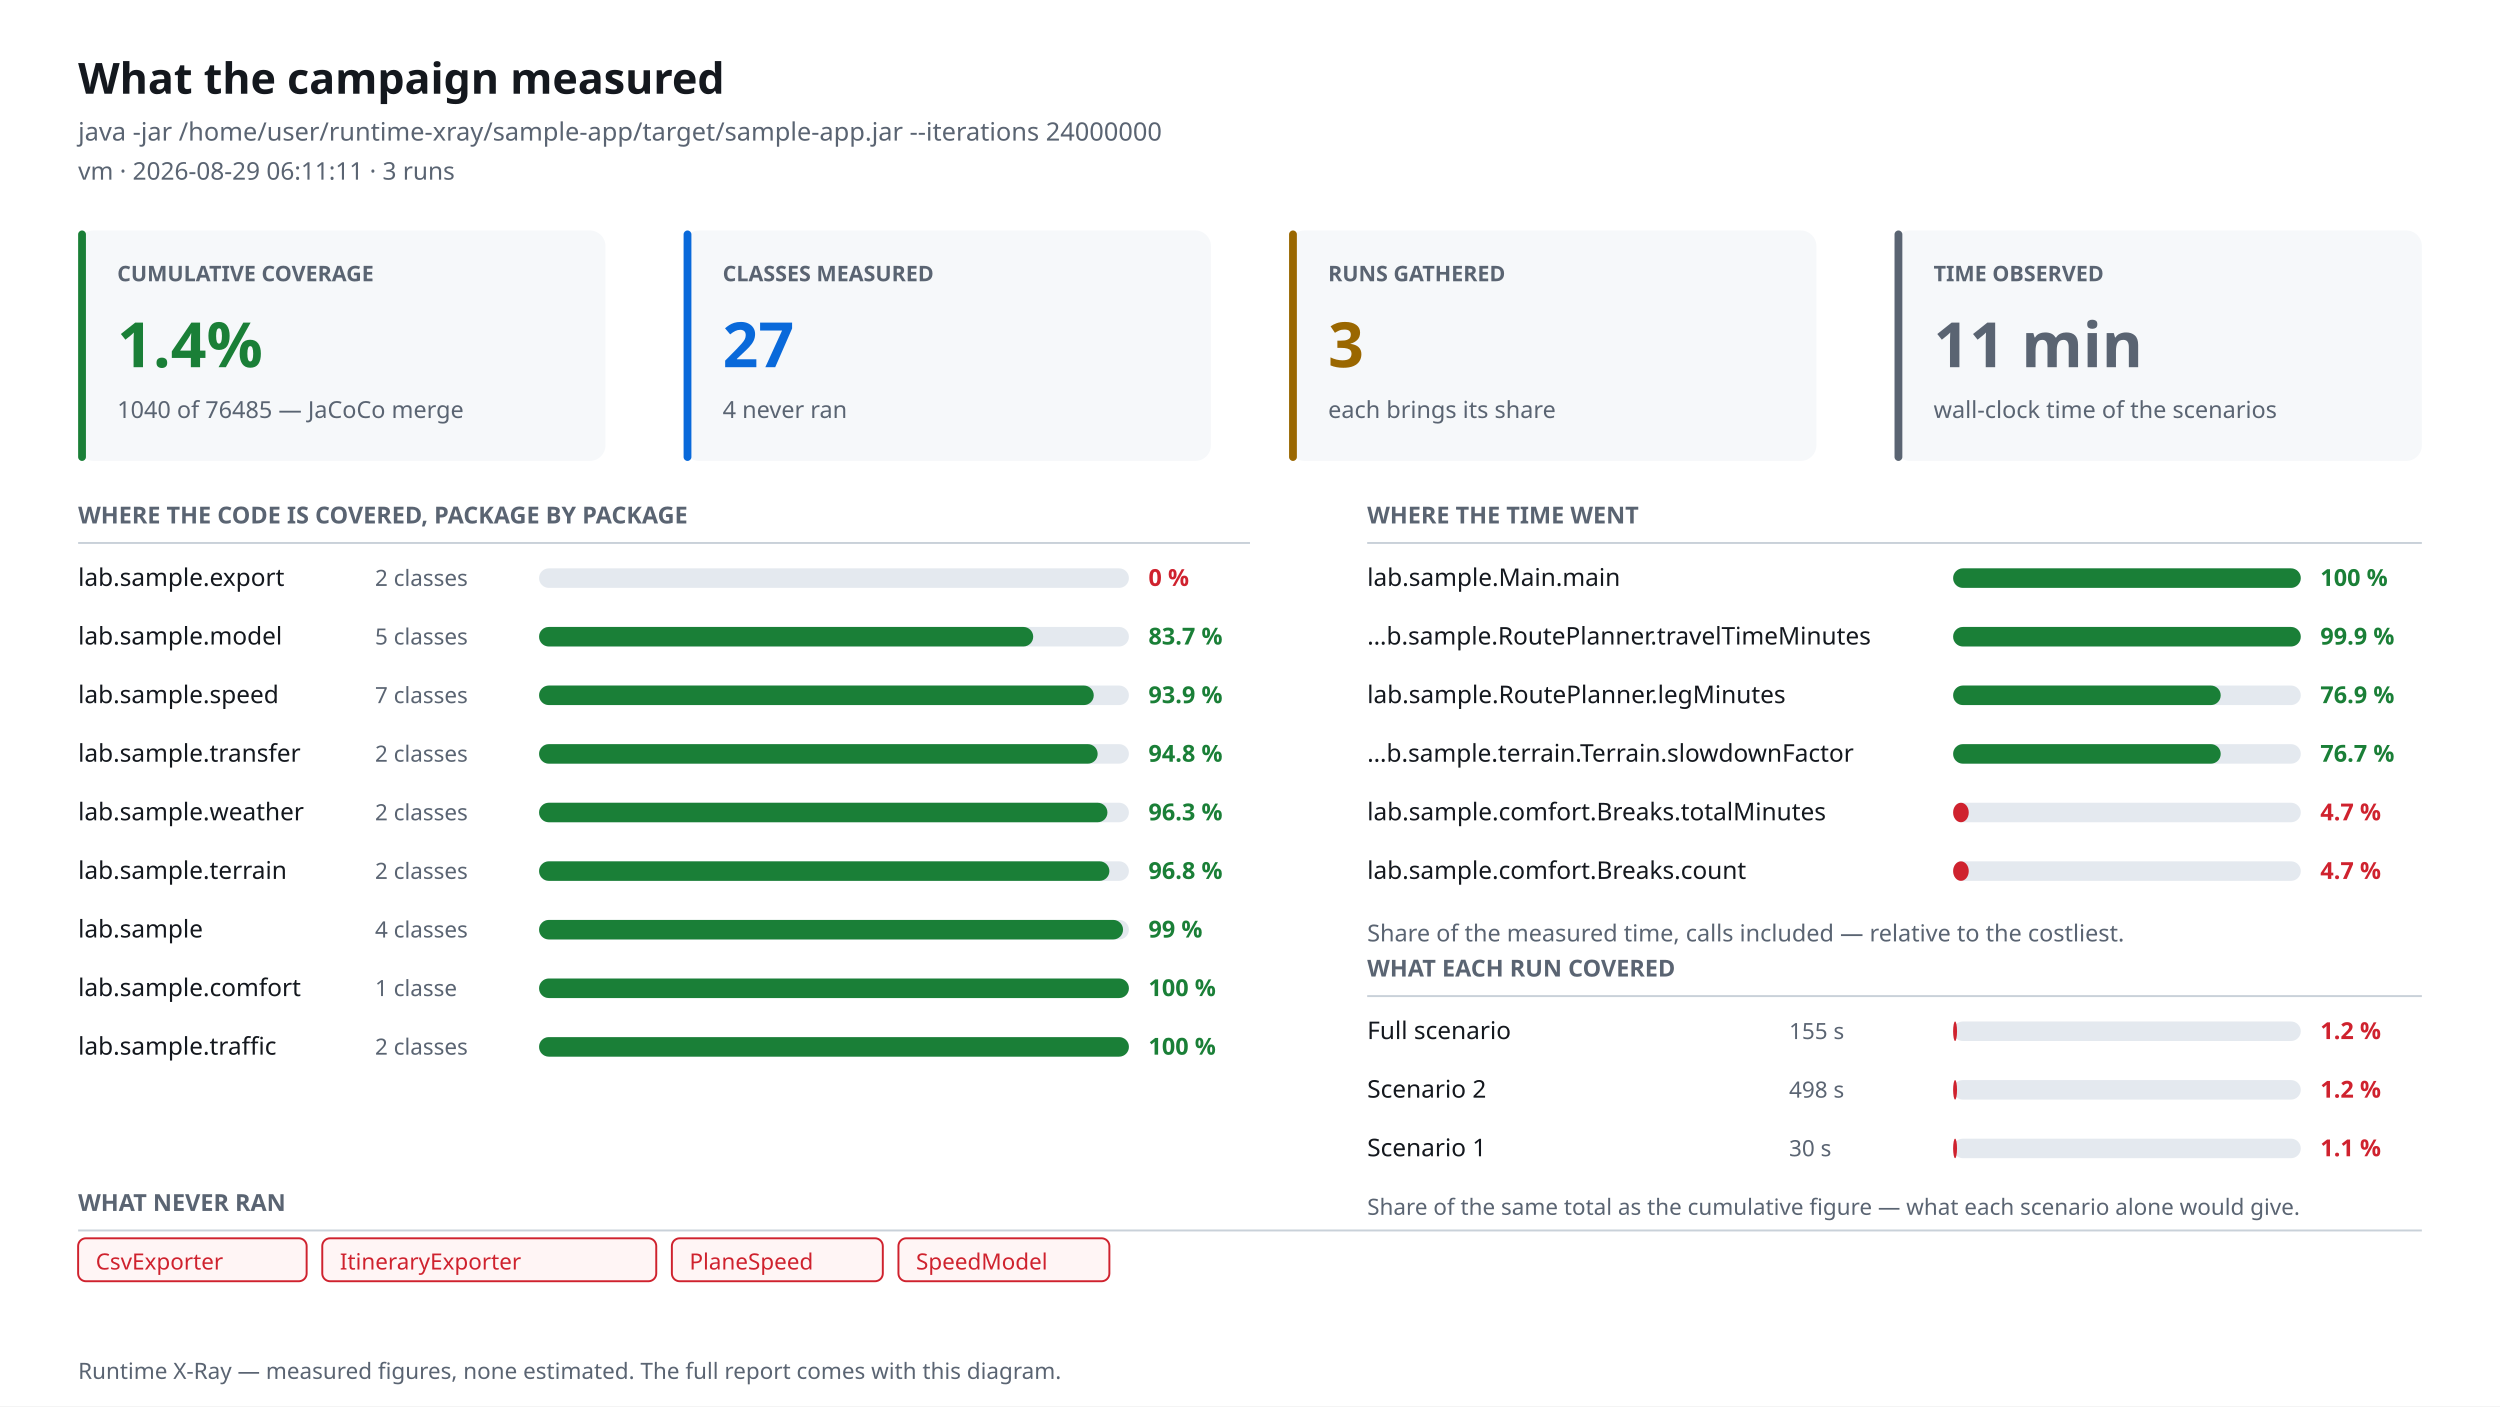
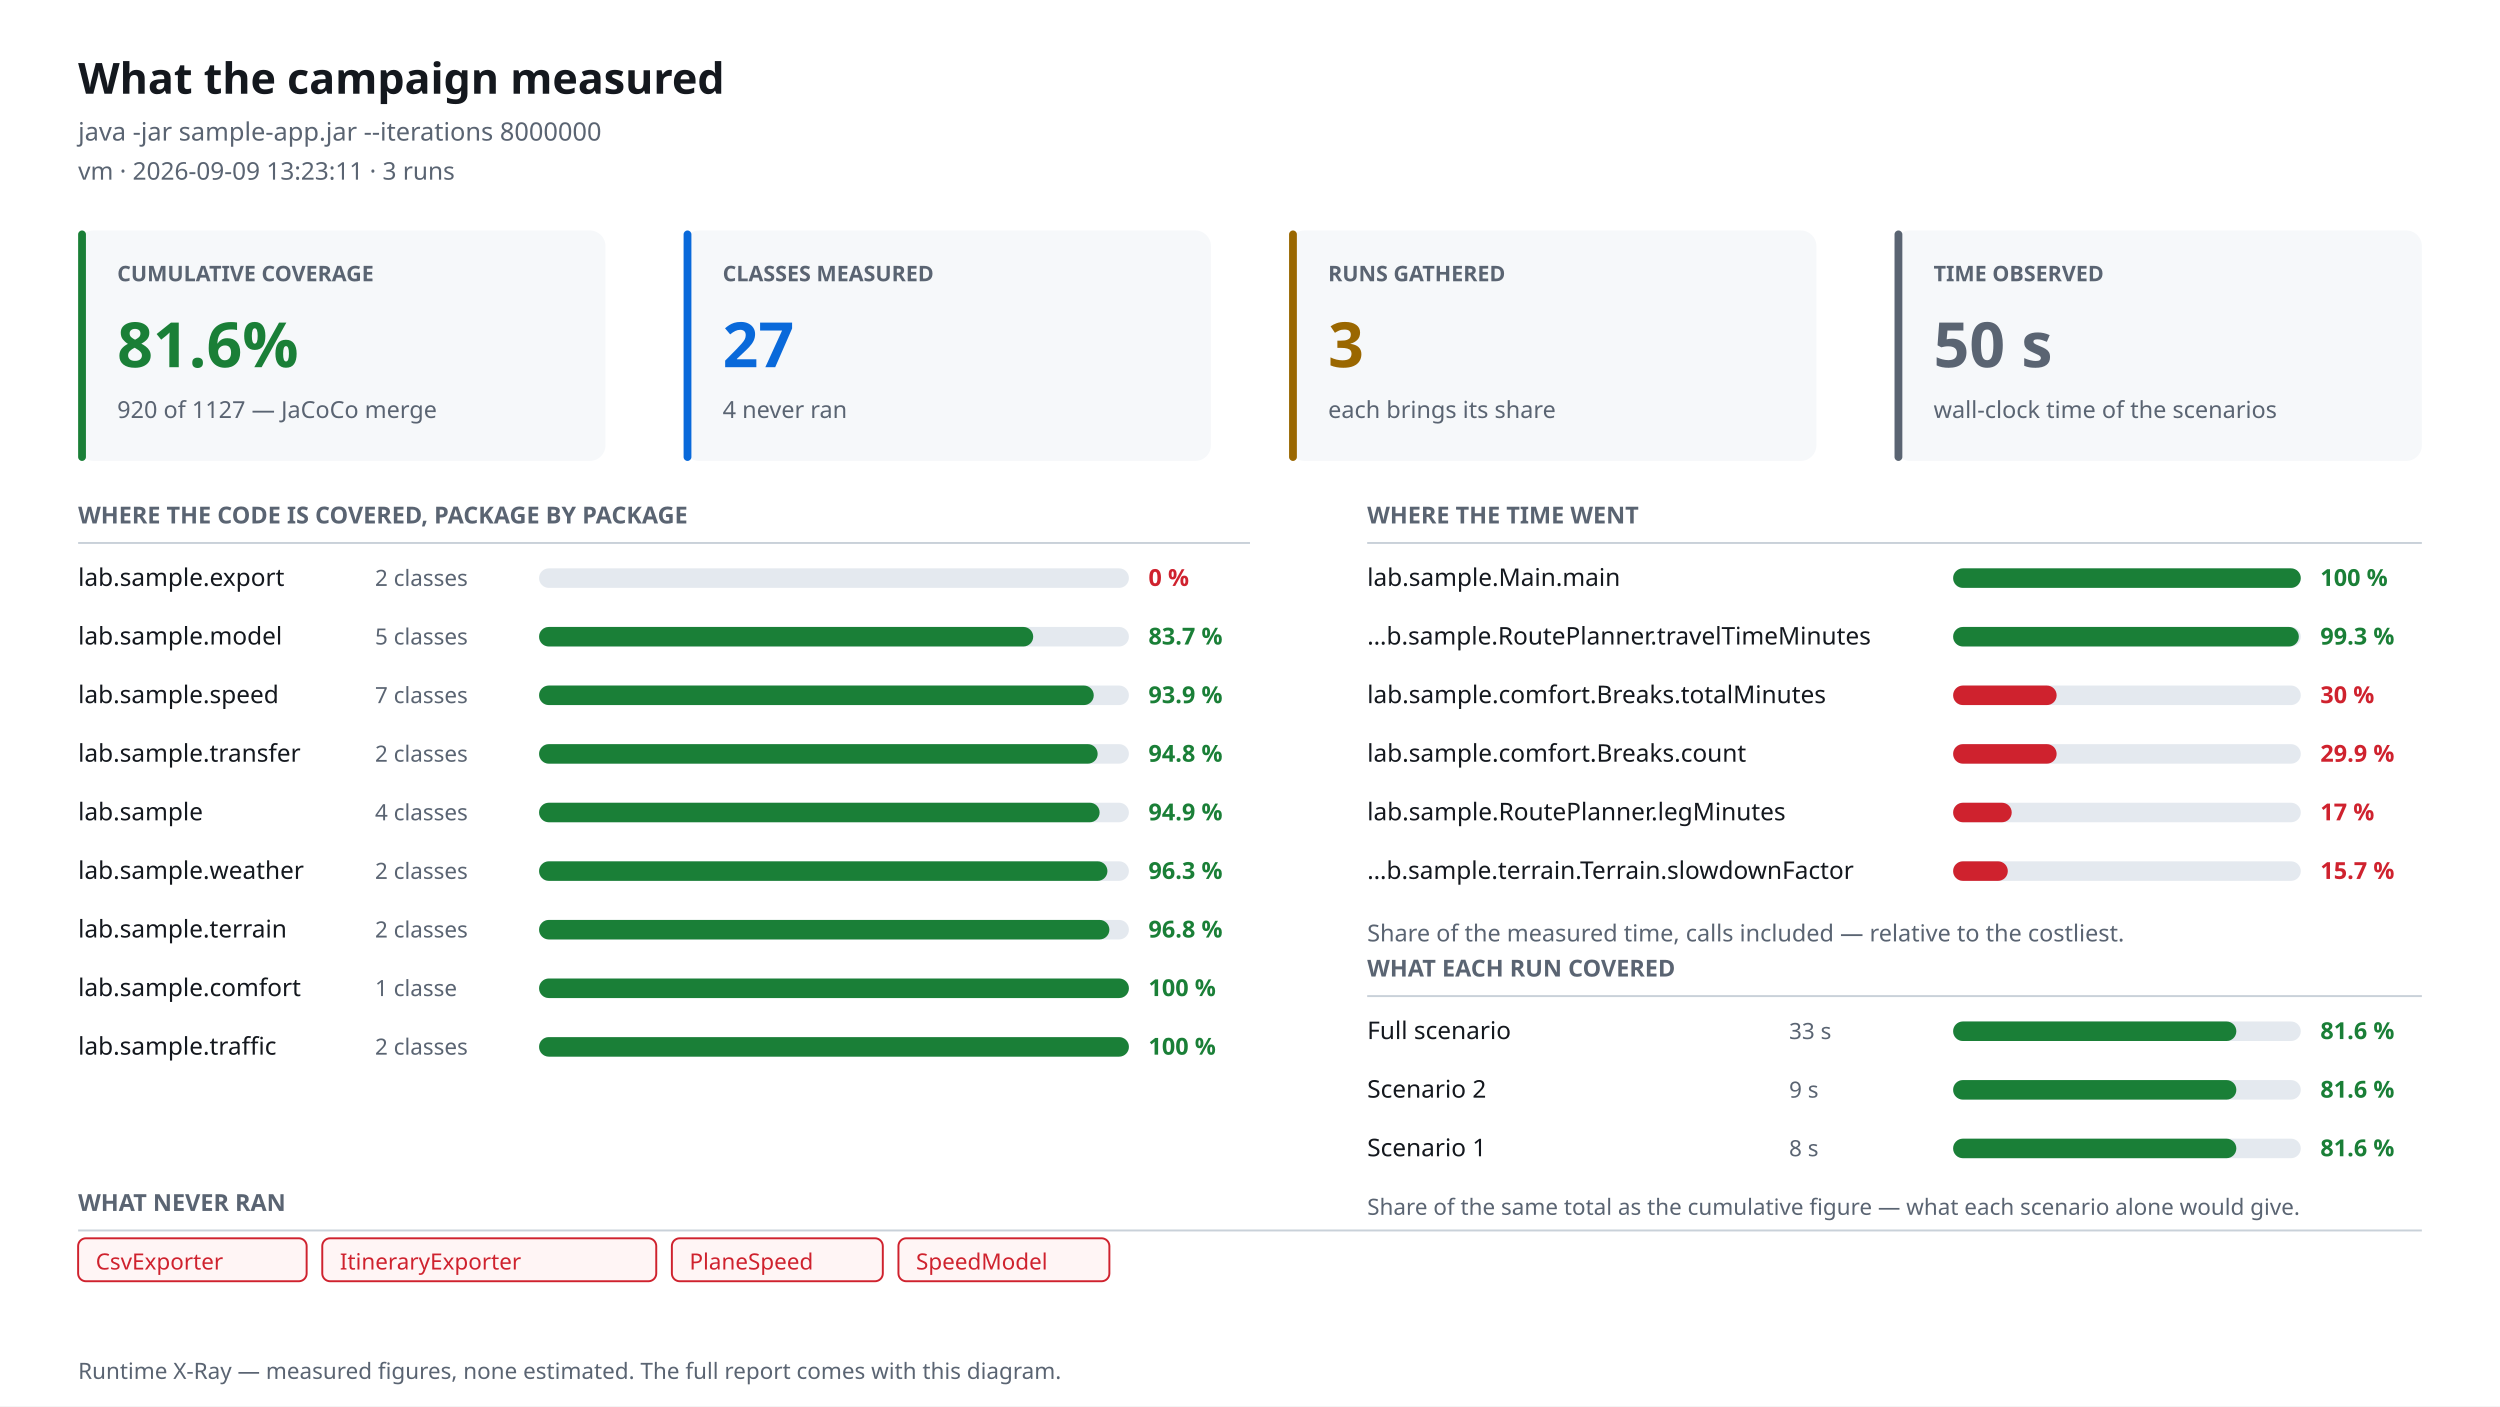
<svg xmlns="http://www.w3.org/2000/svg" viewBox="0 0 1280 720" width="1280" height="720" role="img" aria-label="Summary of the campaign: cumulative coverage, coverage per package, time spent per method and never-executed classes.">
  <rect width="1280" height="720" fill="#ffffff" />
  <g font-family="Segoe UI, system-ui, sans-serif">
    <text x="40" y="48" font-size="22" font-weight="700" fill="#14181e">What the campaign measured</text>
-     <text x="40" y="72" font-size="13" font-weight="400" fill="#5a6472">java -jar /home/user/runtime-xray/sample-app/target/sample-app.jar --iterations 24000000</text>
-     <text x="40" y="92" font-size="12.5" font-weight="400" fill="#5a6472">vm · 2026-08-29 06:11:11 · 3 runs</text>
+     <text x="40" y="72" font-size="13" font-weight="400" fill="#5a6472">java -jar sample-app.jar --iterations 8000000</text>
+     <text x="40" y="92" font-size="12.5" font-weight="400" fill="#5a6472">vm · 2026-09-09 13:23:11 · 3 runs</text>
    <rect x="40" y="118" width="270" height="118" rx="8" fill="#f6f8fa" />
    <rect x="40" y="118" width="4" height="118" rx="2" fill="#1a7f37" />
    <text x="60" y="144" font-size="11" font-weight="700" fill="#5a6472">CUMULATIVE COVERAGE</text>
-     <text x="60" y="188" font-size="32" font-weight="700" fill="#1a7f37">1.4%</text>
-     <text x="60" y="214" font-size="12" font-weight="400" fill="#5a6472">1040 of 76485 — JaCoCo merge</text>
+     <text x="60" y="188" font-size="32" font-weight="700" fill="#1a7f37">81.6%</text>
+     <text x="60" y="214" font-size="12" font-weight="400" fill="#5a6472">920 of 1127 — JaCoCo merge</text>
    <rect x="350" y="118" width="270" height="118" rx="8" fill="#f6f8fa" />
    <rect x="350" y="118" width="4" height="118" rx="2" fill="#0969da" />
    <text x="370" y="144" font-size="11" font-weight="700" fill="#5a6472">CLASSES MEASURED</text>
    <text x="370" y="188" font-size="32" font-weight="700" fill="#0969da">27</text>
    <text x="370" y="214" font-size="12" font-weight="400" fill="#5a6472">4 never ran</text>
    <rect x="660" y="118" width="270" height="118" rx="8" fill="#f6f8fa" />
    <rect x="660" y="118" width="4" height="118" rx="2" fill="#9a6700" />
    <text x="680" y="144" font-size="11" font-weight="700" fill="#5a6472">RUNS GATHERED</text>
    <text x="680" y="188" font-size="32" font-weight="700" fill="#9a6700">3</text>
    <text x="680" y="214" font-size="12" font-weight="400" fill="#5a6472">each brings its share</text>
    <rect x="970" y="118" width="270" height="118" rx="8" fill="#f6f8fa" />
    <rect x="970" y="118" width="4" height="118" rx="2" fill="#5a6472" />
    <text x="990" y="144" font-size="11" font-weight="700" fill="#5a6472">TIME OBSERVED</text>
-     <text x="990" y="188" font-size="32" font-weight="700" fill="#5a6472">11 min</text>
+     <text x="990" y="188" font-size="32" font-weight="700" fill="#5a6472">50 s</text>
    <text x="990" y="214" font-size="12" font-weight="400" fill="#5a6472">wall-clock time of the scenarios</text>
    <text x="40" y="268" font-size="12" font-weight="700" fill="#5a6472">WHERE THE CODE IS COVERED, PACKAGE BY PACKAGE</text>
    <line x1="40" y1="278" x2="640" y2="278" stroke="#c9d1d9" />
    <text x="40" y="300" font-size="12.5" font-weight="400" fill="#14181e">lab.sample.export</text>
    <rect x="276" y="291" width="302" height="10" rx="5" fill="#e4e9ef" />
    <text x="588" y="300" font-size="12" font-weight="600" fill="#cf222e">0 %</text>
    <text x="192" y="300" font-size="11.5" font-weight="400" fill="#5a6472">2 classes</text>
    <text x="40" y="330" font-size="12.5" font-weight="400" fill="#14181e">lab.sample.model</text>
    <rect x="276" y="321" width="302" height="10" rx="5" fill="#e4e9ef" />
    <rect x="276" y="321" width="253" height="10" rx="5" fill="#1a7f37" />
    <text x="588" y="330" font-size="12" font-weight="600" fill="#1a7f37">83.7 %</text>
    <text x="192" y="330" font-size="11.5" font-weight="400" fill="#5a6472">5 classes</text>
    <text x="40" y="360" font-size="12.5" font-weight="400" fill="#14181e">lab.sample.speed</text>
    <rect x="276" y="351" width="302" height="10" rx="5" fill="#e4e9ef" />
    <rect x="276" y="351" width="284" height="10" rx="5" fill="#1a7f37" />
    <text x="588" y="360" font-size="12" font-weight="600" fill="#1a7f37">93.9 %</text>
    <text x="192" y="360" font-size="11.5" font-weight="400" fill="#5a6472">7 classes</text>
    <text x="40" y="390" font-size="12.5" font-weight="400" fill="#14181e">lab.sample.transfer</text>
    <rect x="276" y="381" width="302" height="10" rx="5" fill="#e4e9ef" />
    <rect x="276" y="381" width="286" height="10" rx="5" fill="#1a7f37" />
    <text x="588" y="390" font-size="12" font-weight="600" fill="#1a7f37">94.8 %</text>
    <text x="192" y="390" font-size="11.5" font-weight="400" fill="#5a6472">2 classes</text>
-     <text x="40" y="420" font-size="12.5" font-weight="400" fill="#14181e">lab.sample.weather</text>
+     <text x="40" y="420" font-size="12.5" font-weight="400" fill="#14181e">lab.sample</text>
    <rect x="276" y="411" width="302" height="10" rx="5" fill="#e4e9ef" />
-     <rect x="276" y="411" width="291" height="10" rx="5" fill="#1a7f37" />
-     <text x="588" y="420" font-size="12" font-weight="600" fill="#1a7f37">96.3 %</text>
-     <text x="192" y="420" font-size="11.5" font-weight="400" fill="#5a6472">2 classes</text>
-     <text x="40" y="450" font-size="12.5" font-weight="400" fill="#14181e">lab.sample.terrain</text>
+     <rect x="276" y="411" width="287" height="10" rx="5" fill="#1a7f37" />
+     <text x="588" y="420" font-size="12" font-weight="600" fill="#1a7f37">94.9 %</text>
+     <text x="192" y="420" font-size="11.5" font-weight="400" fill="#5a6472">4 classes</text>
+     <text x="40" y="450" font-size="12.5" font-weight="400" fill="#14181e">lab.sample.weather</text>
    <rect x="276" y="441" width="302" height="10" rx="5" fill="#e4e9ef" />
-     <rect x="276" y="441" width="292" height="10" rx="5" fill="#1a7f37" />
-     <text x="588" y="450" font-size="12" font-weight="600" fill="#1a7f37">96.8 %</text>
+     <rect x="276" y="441" width="291" height="10" rx="5" fill="#1a7f37" />
+     <text x="588" y="450" font-size="12" font-weight="600" fill="#1a7f37">96.3 %</text>
    <text x="192" y="450" font-size="11.5" font-weight="400" fill="#5a6472">2 classes</text>
-     <text x="40" y="480" font-size="12.5" font-weight="400" fill="#14181e">lab.sample</text>
+     <text x="40" y="480" font-size="12.5" font-weight="400" fill="#14181e">lab.sample.terrain</text>
    <rect x="276" y="471" width="302" height="10" rx="5" fill="#e4e9ef" />
-     <rect x="276" y="471" width="299" height="10" rx="5" fill="#1a7f37" />
-     <text x="588" y="480" font-size="12" font-weight="600" fill="#1a7f37">99 %</text>
-     <text x="192" y="480" font-size="11.5" font-weight="400" fill="#5a6472">4 classes</text>
+     <rect x="276" y="471" width="292" height="10" rx="5" fill="#1a7f37" />
+     <text x="588" y="480" font-size="12" font-weight="600" fill="#1a7f37">96.8 %</text>
+     <text x="192" y="480" font-size="11.5" font-weight="400" fill="#5a6472">2 classes</text>
    <text x="40" y="510" font-size="12.5" font-weight="400" fill="#14181e">lab.sample.comfort</text>
    <rect x="276" y="501" width="302" height="10" rx="5" fill="#e4e9ef" />
    <rect x="276" y="501" width="302" height="10" rx="5" fill="#1a7f37" />
    <text x="588" y="510" font-size="12" font-weight="600" fill="#1a7f37">100 %</text>
    <text x="192" y="510" font-size="11.5" font-weight="400" fill="#5a6472">1 classe</text>
    <text x="40" y="540" font-size="12.5" font-weight="400" fill="#14181e">lab.sample.traffic</text>
    <rect x="276" y="531" width="302" height="10" rx="5" fill="#e4e9ef" />
    <rect x="276" y="531" width="302" height="10" rx="5" fill="#1a7f37" />
    <text x="588" y="540" font-size="12" font-weight="600" fill="#1a7f37">100 %</text>
    <text x="192" y="540" font-size="11.5" font-weight="400" fill="#5a6472">2 classes</text>
    <text x="700" y="268" font-size="12" font-weight="700" fill="#5a6472">WHERE THE TIME WENT</text>
    <line x1="700" y1="278" x2="1240" y2="278" stroke="#c9d1d9" />
    <text x="700" y="300" font-size="12.5" font-weight="400" fill="#14181e">lab.sample.Main.main</text>
    <rect x="1000" y="291" width="178" height="10" rx="5" fill="#e4e9ef" />
    <rect x="1000" y="291" width="178" height="10" rx="5" fill="#1a7f37" />
    <text x="1188" y="300" font-size="12" font-weight="600" fill="#1a7f37">100 %</text>
    <text x="700" y="330" font-size="12.5" font-weight="400" fill="#14181e">…b.sample.RoutePlanner.travelTimeMinutes</text>
    <rect x="1000" y="321" width="178" height="10" rx="5" fill="#e4e9ef" />
-     <rect x="1000" y="321" width="178" height="10" rx="5" fill="#1a7f37" />
-     <text x="1188" y="330" font-size="12" font-weight="600" fill="#1a7f37">99.9 %</text>
-     <text x="700" y="360" font-size="12.5" font-weight="400" fill="#14181e">lab.sample.RoutePlanner.legMinutes</text>
+     <rect x="1000" y="321" width="177" height="10" rx="5" fill="#1a7f37" />
+     <text x="1188" y="330" font-size="12" font-weight="600" fill="#1a7f37">99.3 %</text>
+     <text x="700" y="360" font-size="12.5" font-weight="400" fill="#14181e">lab.sample.comfort.Breaks.totalMinutes</text>
    <rect x="1000" y="351" width="178" height="10" rx="5" fill="#e4e9ef" />
-     <rect x="1000" y="351" width="137" height="10" rx="5" fill="#1a7f37" />
-     <text x="1188" y="360" font-size="12" font-weight="600" fill="#1a7f37">76.9 %</text>
-     <text x="700" y="390" font-size="12.5" font-weight="400" fill="#14181e">…b.sample.terrain.Terrain.slowdownFactor</text>
+     <rect x="1000" y="351" width="53" height="10" rx="5" fill="#cf222e" />
+     <text x="1188" y="360" font-size="12" font-weight="600" fill="#cf222e">30 %</text>
+     <text x="700" y="390" font-size="12.5" font-weight="400" fill="#14181e">lab.sample.comfort.Breaks.count</text>
    <rect x="1000" y="381" width="178" height="10" rx="5" fill="#e4e9ef" />
-     <rect x="1000" y="381" width="137" height="10" rx="5" fill="#1a7f37" />
-     <text x="1188" y="390" font-size="12" font-weight="600" fill="#1a7f37">76.7 %</text>
-     <text x="700" y="420" font-size="12.5" font-weight="400" fill="#14181e">lab.sample.comfort.Breaks.totalMinutes</text>
+     <rect x="1000" y="381" width="53" height="10" rx="5" fill="#cf222e" />
+     <text x="1188" y="390" font-size="12" font-weight="600" fill="#cf222e">29.9 %</text>
+     <text x="700" y="420" font-size="12.5" font-weight="400" fill="#14181e">lab.sample.RoutePlanner.legMinutes</text>
    <rect x="1000" y="411" width="178" height="10" rx="5" fill="#e4e9ef" />
-     <rect x="1000" y="411" width="8" height="10" rx="5" fill="#cf222e" />
-     <text x="1188" y="420" font-size="12" font-weight="600" fill="#cf222e">4.7 %</text>
-     <text x="700" y="450" font-size="12.5" font-weight="400" fill="#14181e">lab.sample.comfort.Breaks.count</text>
+     <rect x="1000" y="411" width="30" height="10" rx="5" fill="#cf222e" />
+     <text x="1188" y="420" font-size="12" font-weight="600" fill="#cf222e">17 %</text>
+     <text x="700" y="450" font-size="12.5" font-weight="400" fill="#14181e">…b.sample.terrain.Terrain.slowdownFactor</text>
    <rect x="1000" y="441" width="178" height="10" rx="5" fill="#e4e9ef" />
-     <rect x="1000" y="441" width="8" height="10" rx="5" fill="#cf222e" />
-     <text x="1188" y="450" font-size="12" font-weight="600" fill="#cf222e">4.7 %</text>
+     <rect x="1000" y="441" width="28" height="10" rx="5" fill="#cf222e" />
+     <text x="1188" y="450" font-size="12" font-weight="600" fill="#cf222e">15.7 %</text>
    <text x="700" y="482" font-size="12" font-weight="400" fill="#5a6472">Share of the measured time, calls included — relative to the costliest.</text>
    <text x="700" y="500" font-size="12" font-weight="700" fill="#5a6472">WHAT EACH RUN COVERED</text>
    <line x1="700" y1="510" x2="1240" y2="510" stroke="#c9d1d9" />
    <text x="700" y="532" font-size="12.5" font-weight="400" fill="#14181e">Full scenario</text>
    <rect x="1000" y="523" width="178" height="10" rx="5" fill="#e4e9ef" />
-     <rect x="1000" y="523" width="2" height="10" rx="5" fill="#cf222e" />
-     <text x="1188" y="532" font-size="12" font-weight="600" fill="#cf222e">1.2 %</text>
-     <text x="916" y="532" font-size="11.5" font-weight="400" fill="#5a6472">155 s</text>
+     <rect x="1000" y="523" width="145" height="10" rx="5" fill="#1a7f37" />
+     <text x="1188" y="532" font-size="12" font-weight="600" fill="#1a7f37">81.6 %</text>
+     <text x="916" y="532" font-size="11.5" font-weight="400" fill="#5a6472">33 s</text>
    <text x="700" y="562" font-size="12.5" font-weight="400" fill="#14181e">Scenario 2</text>
    <rect x="1000" y="553" width="178" height="10" rx="5" fill="#e4e9ef" />
-     <rect x="1000" y="553" width="2" height="10" rx="5" fill="#cf222e" />
-     <text x="1188" y="562" font-size="12" font-weight="600" fill="#cf222e">1.2 %</text>
-     <text x="916" y="562" font-size="11.5" font-weight="400" fill="#5a6472">498 s</text>
+     <rect x="1000" y="553" width="145" height="10" rx="5" fill="#1a7f37" />
+     <text x="1188" y="562" font-size="12" font-weight="600" fill="#1a7f37">81.6 %</text>
+     <text x="916" y="562" font-size="11.5" font-weight="400" fill="#5a6472">9 s</text>
    <text x="700" y="592" font-size="12.5" font-weight="400" fill="#14181e">Scenario 1</text>
    <rect x="1000" y="583" width="178" height="10" rx="5" fill="#e4e9ef" />
-     <rect x="1000" y="583" width="2" height="10" rx="5" fill="#cf222e" />
-     <text x="1188" y="592" font-size="12" font-weight="600" fill="#cf222e">1.1 %</text>
-     <text x="916" y="592" font-size="11.5" font-weight="400" fill="#5a6472">30 s</text>
+     <rect x="1000" y="583" width="145" height="10" rx="5" fill="#1a7f37" />
+     <text x="1188" y="592" font-size="12" font-weight="600" fill="#1a7f37">81.6 %</text>
+     <text x="916" y="592" font-size="11.5" font-weight="400" fill="#5a6472">8 s</text>
    <text x="700" y="622" font-size="11.5" font-weight="400" fill="#5a6472">Share of the same total as the cumulative figure — what each scenario alone would give.</text>
    <text x="40" y="620" font-size="12" font-weight="700" fill="#5a6472">WHAT NEVER RAN</text>
    <line x1="40" y1="630" x2="1240" y2="630" stroke="#c9d1d9" />
    <rect x="40" y="634" width="117" height="22" rx="4" fill="#fff5f5" stroke="#cf222e" stroke-width="1" />
    <text x="49" y="650" font-size="11.5" font-weight="500" fill="#cf222e">CsvExporter</text>
    <rect x="165" y="634" width="171" height="22" rx="4" fill="#fff5f5" stroke="#cf222e" stroke-width="1" />
    <text x="174" y="650" font-size="11.5" font-weight="500" fill="#cf222e">ItineraryExporter</text>
    <rect x="344" y="634" width="108" height="22" rx="4" fill="#fff5f5" stroke="#cf222e" stroke-width="1" />
    <text x="353" y="650" font-size="11.5" font-weight="500" fill="#cf222e">PlaneSpeed</text>
    <rect x="460" y="634" width="108" height="22" rx="4" fill="#fff5f5" stroke="#cf222e" stroke-width="1" />
    <text x="469" y="650" font-size="11.5" font-weight="500" fill="#cf222e">SpeedModel</text>
    <text x="40" y="706" font-size="11.5" font-weight="400" fill="#5a6472">Runtime X-Ray — measured figures, none estimated. The full report comes with this diagram.</text>
  </g>
</svg>
